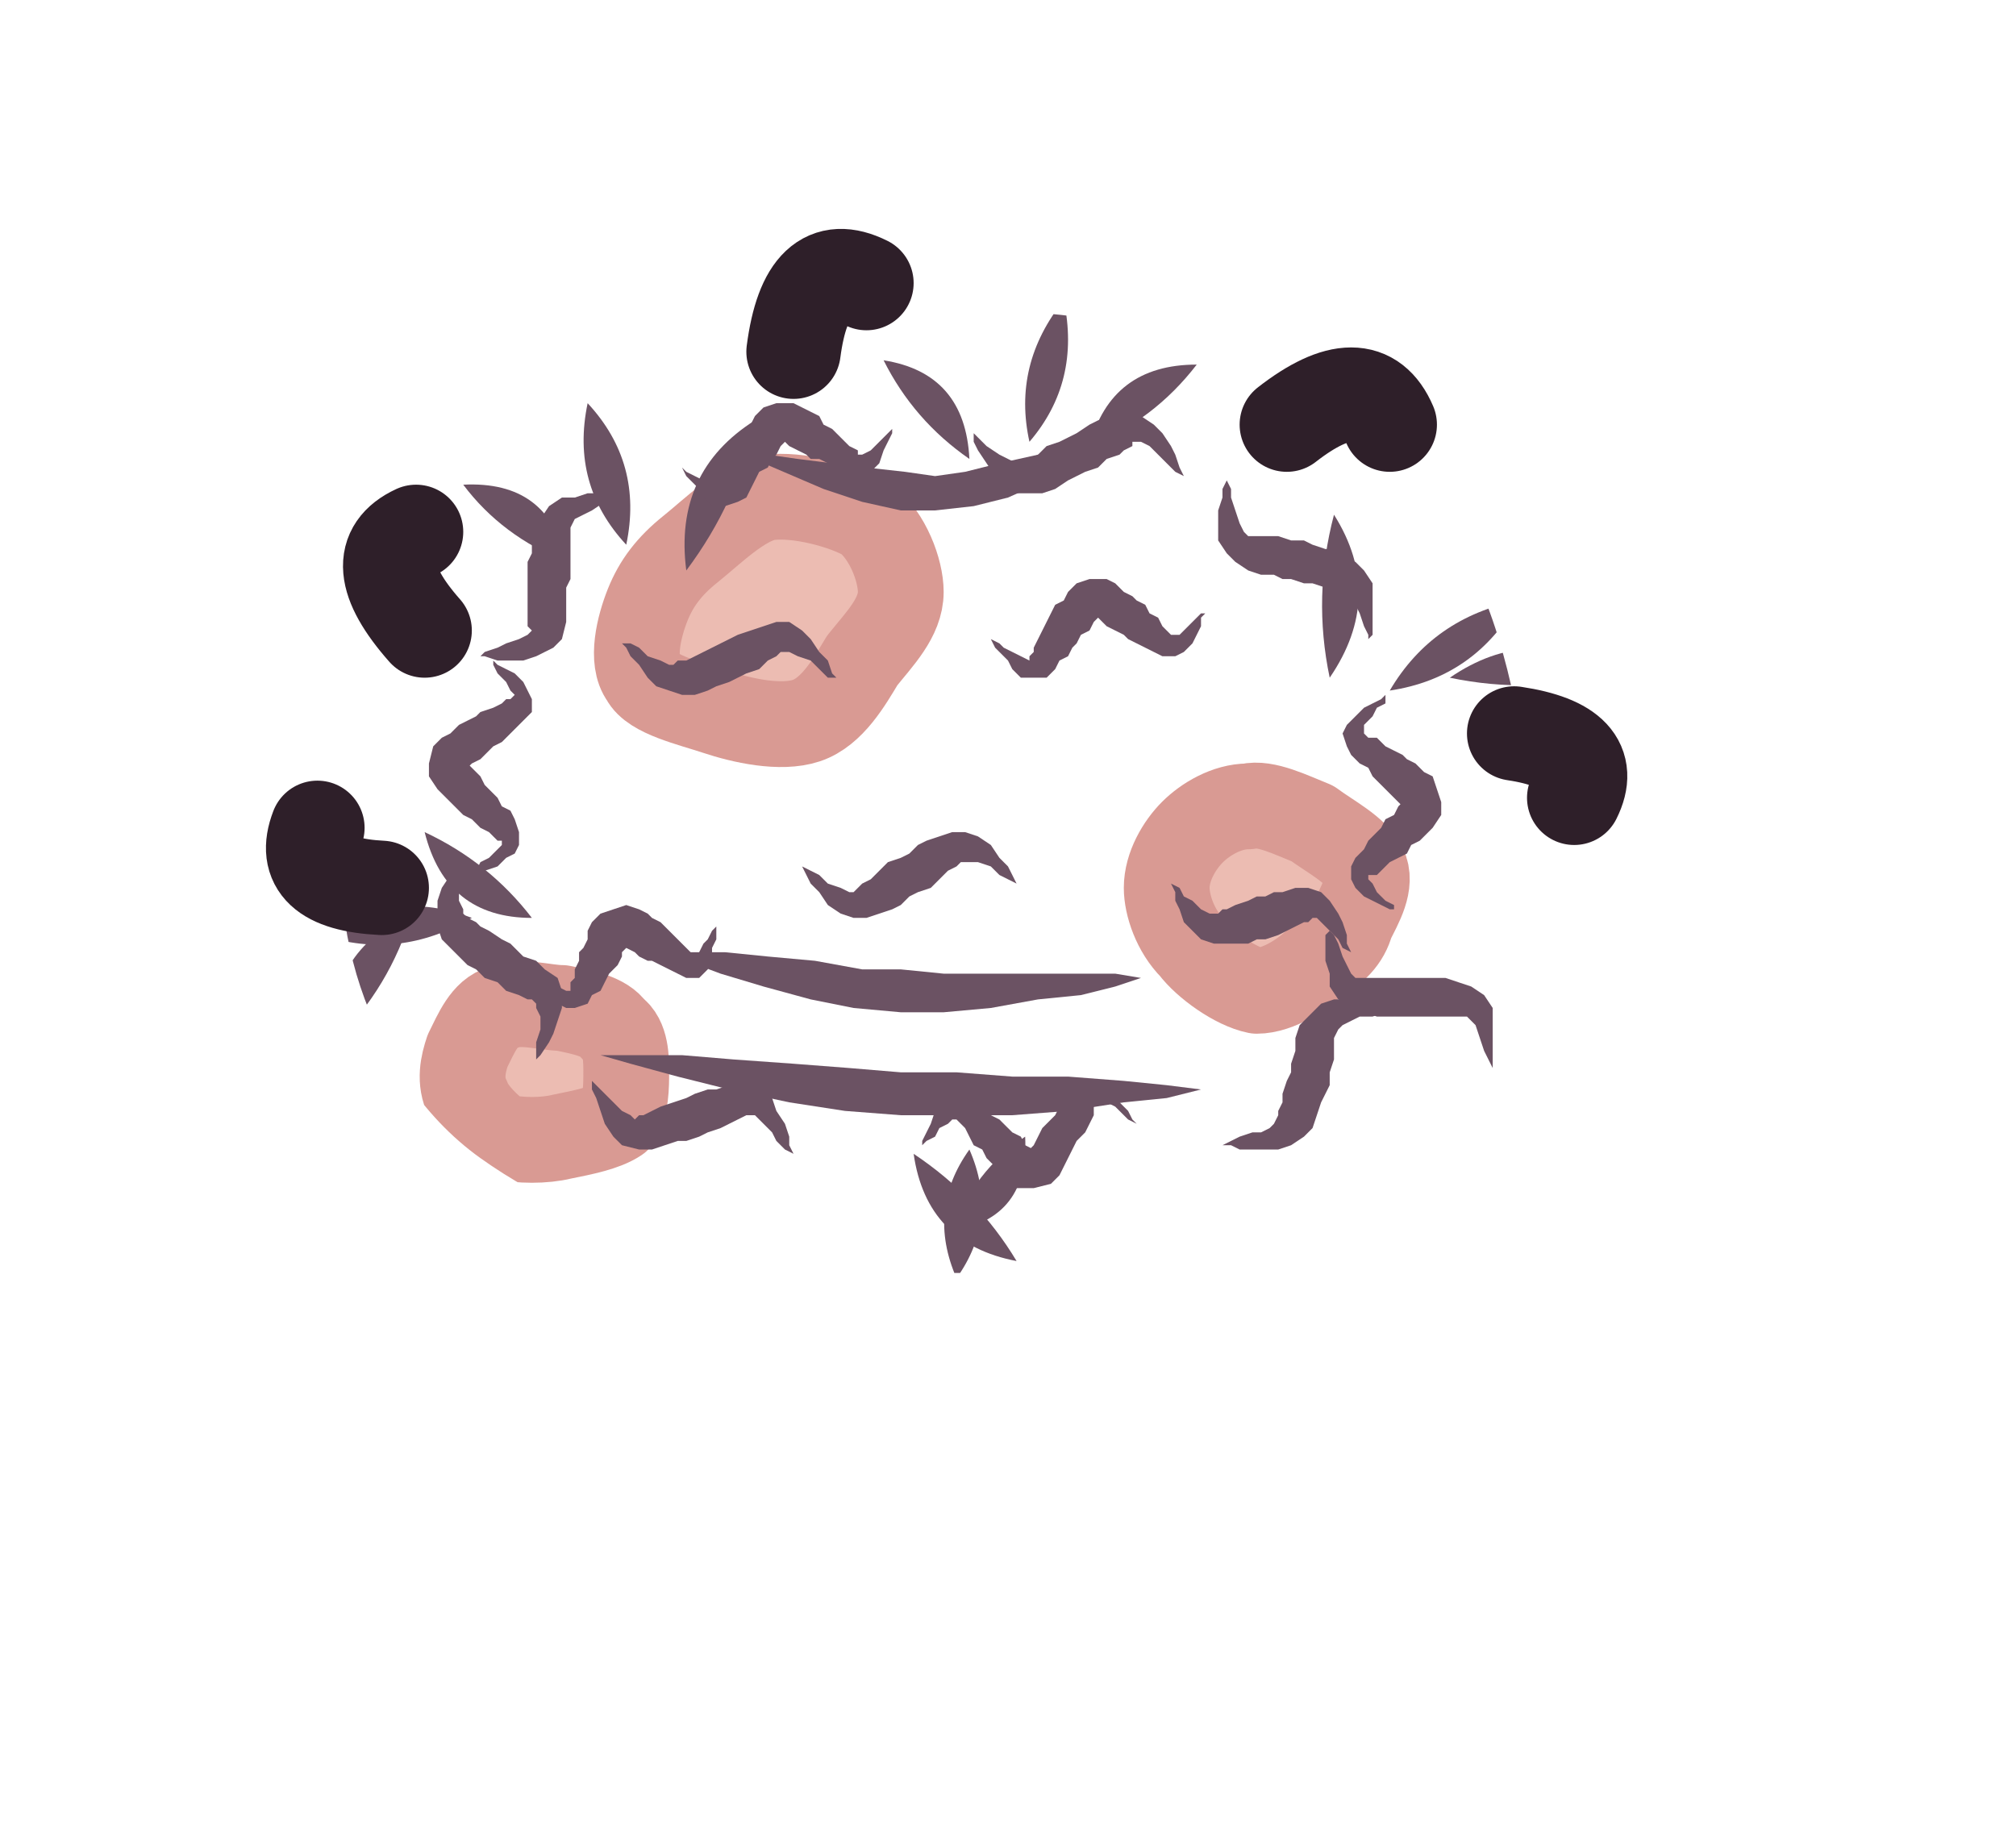
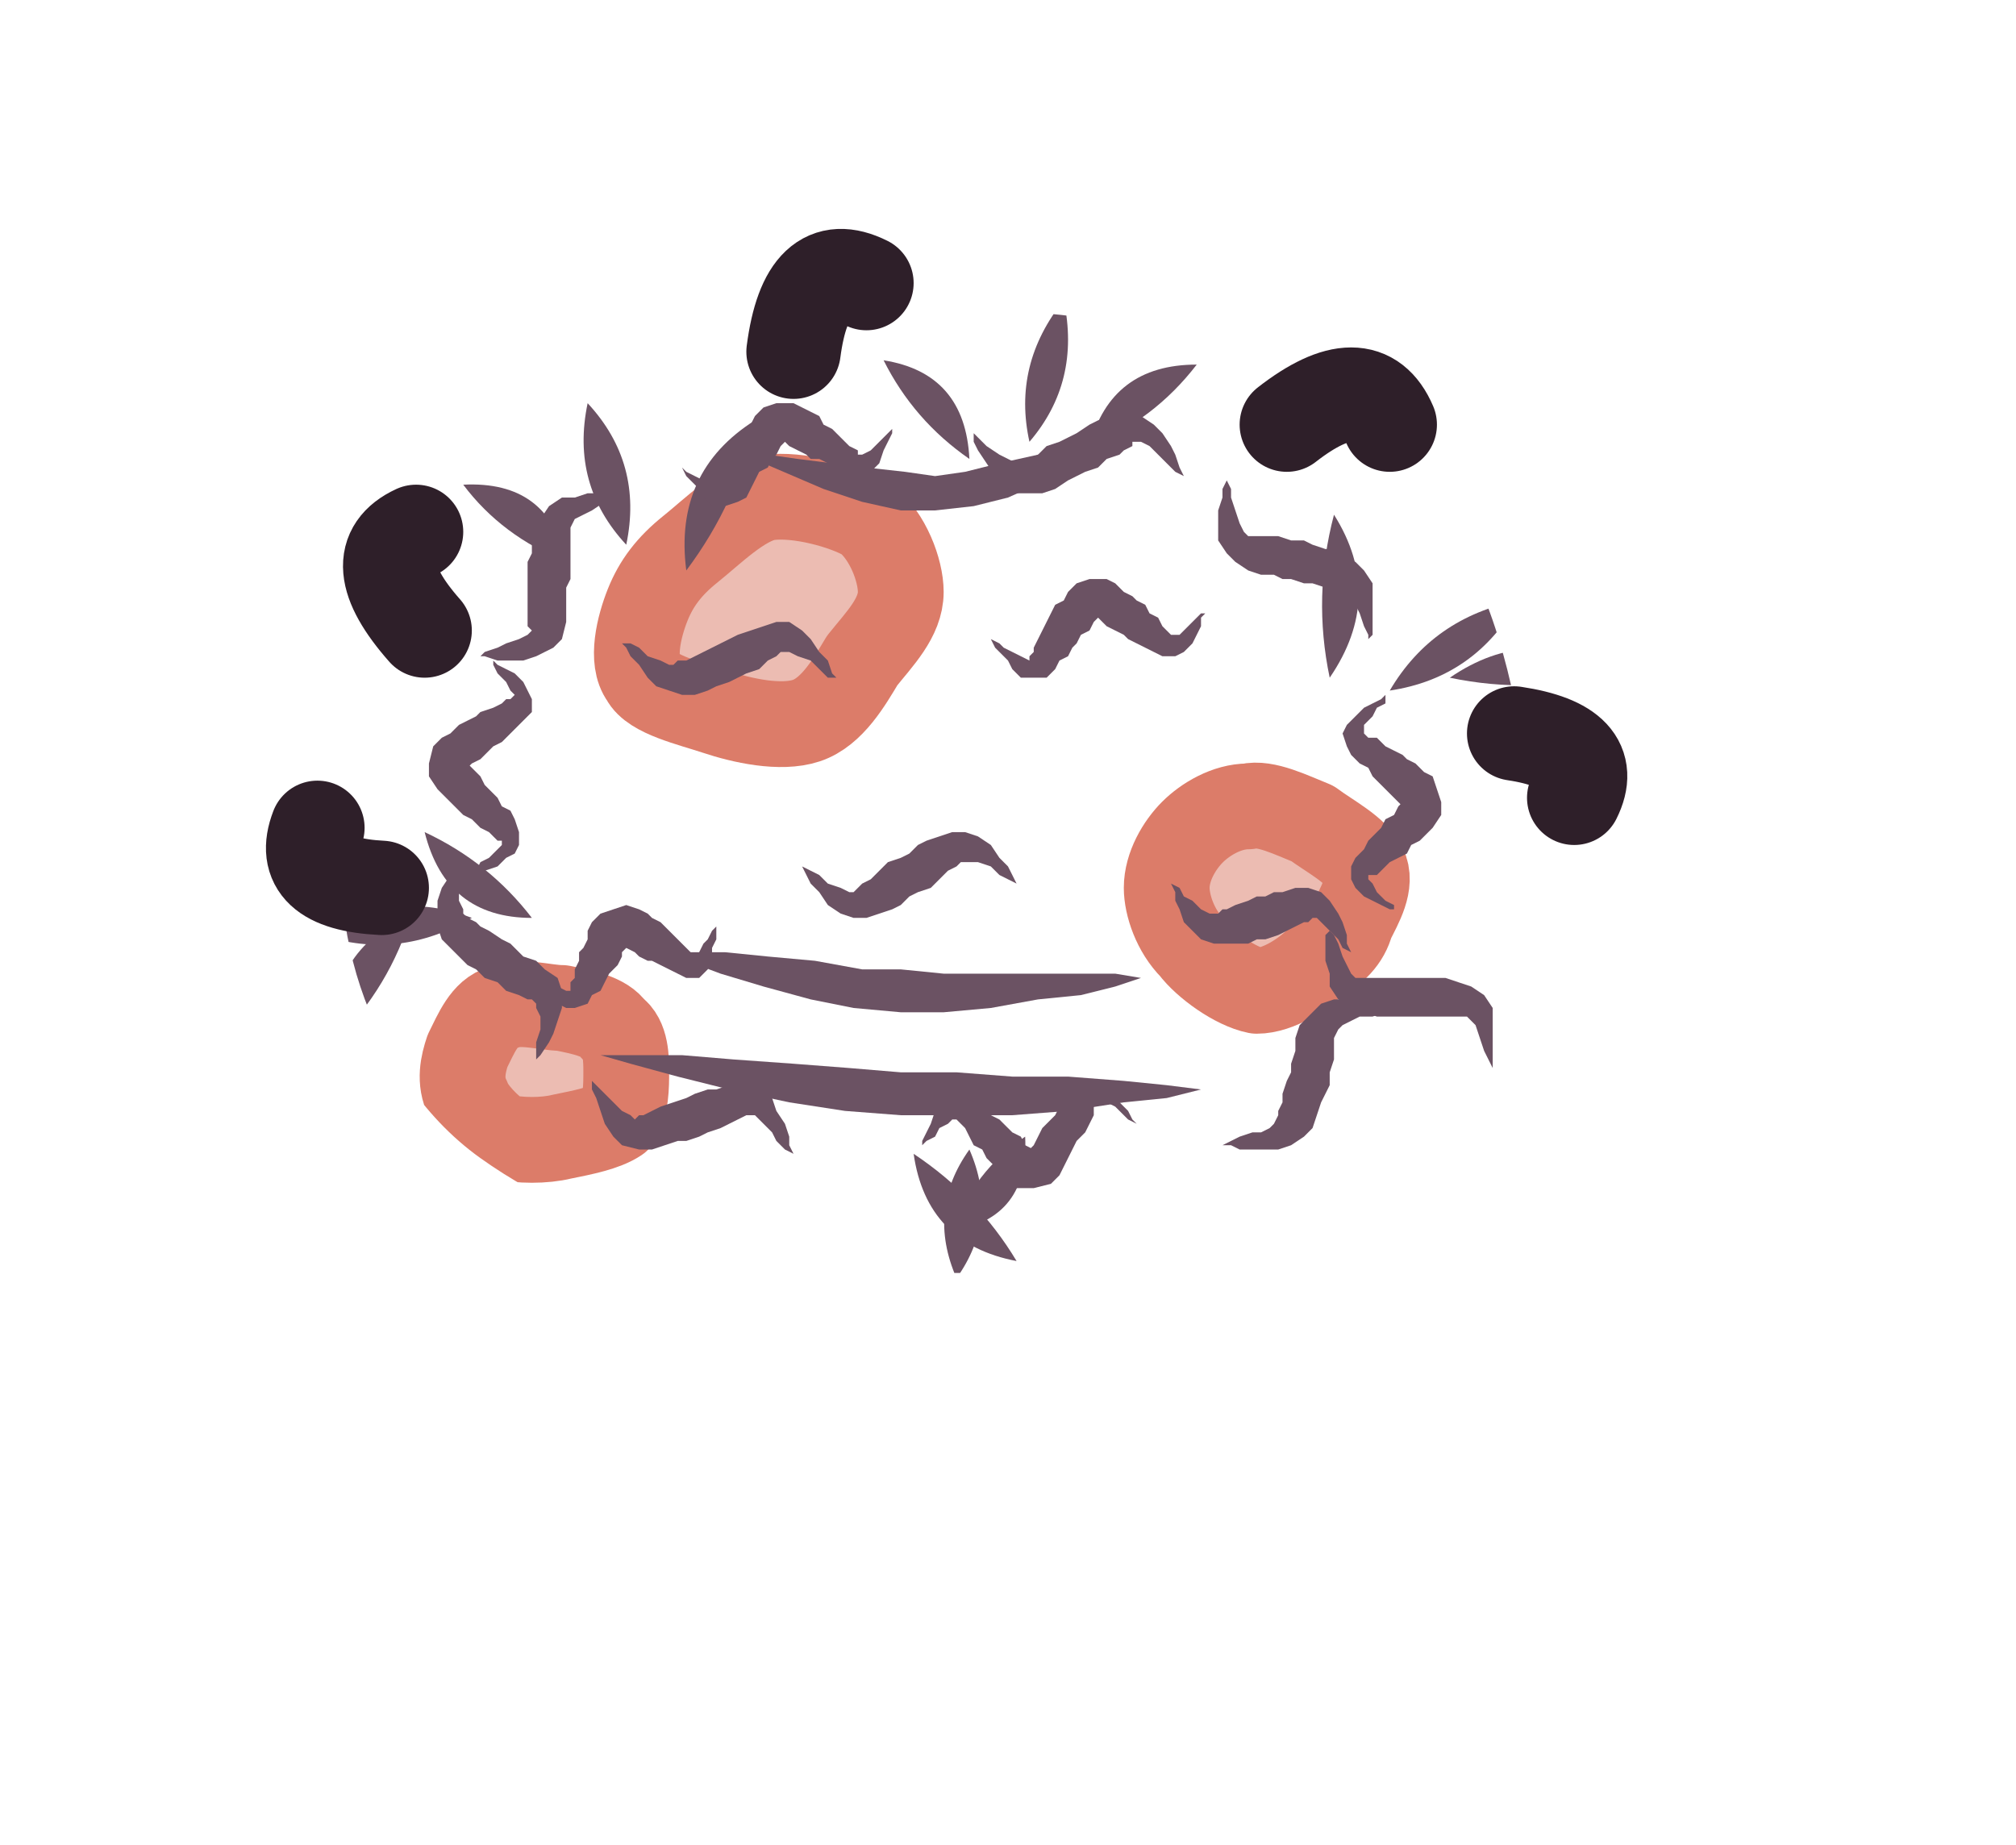
<svg xmlns="http://www.w3.org/2000/svg" viewBox="0 0 47 43" width="47" height="43">
  <defs>
    <clipPath id="cat-head-extra-base-back-head">
      <path d="M9.4 12.6C10.5 11 12.7 9.1 14.8 8.2C16.9 7.3 19.6 7.2 22 7.2C24.4 7.2 27 7.5 29 8.4C31 9.3 32.7 10.8 33.8 12.4C34.9 14 35.4 16.4 35.6 18.2C35.8 20 35 22.2 35.2 23.4C35.4 24.6 36.8 24.7 36.6 25.2C36.4 25.7 35.1 25.7 34.2 26.2C33.3 26.7 32.7 27.6 31 28.2C29.3 28.8 26.6 29.4 24.2 29.6C21.8 29.8 18.8 29.6 16.6 29.2C14.4 28.8 12.6 28 11.2 27C9.8 26 8.9 24.5 8.4 23C7.9 21.5 7.8 19.7 8 18C8.2 16.3 8.3 14.2 9.4 12.6Z" />
    </clipPath>
  </defs>
  <g id="extra-bald">
    <path clip-path="url(#cat-head-extra-base-back-head)" d="M21 13.8C21 14.4 20.5 14.9 20.1 15.4C19.8 15.9 19.4 16.6 18.8 16.8C18.2 17 17.3 16.8 16.7 16.6C16.1 16.4 15.2 16.2 15 15.8C14.7 15.4 14.9 14.6 15.1 14.1C15.3 13.6 15.6 13.2 16.1 12.8C16.6 12.4 17.3 11.7 17.9 11.6C18.6 11.5 19.7 11.8 20.2 12.1C20.7 12.5 21 13.3 21 13.8Z" fill="#ecbcb2" />
-     <path clip-path="url(#cat-head-extra-base-back-head)" d="M21 13.8C21 14.4 20.5 14.9 20.1 15.4C19.8 15.9 19.4 16.6 18.8 16.8C18.2 17 17.3 16.8 16.7 16.6C16.1 16.4 15.2 16.2 15 15.8C14.7 15.4 14.9 14.6 15.1 14.1C15.3 13.6 15.6 13.2 16.1 12.8C16.6 12.4 17.3 11.7 17.9 11.6C18.6 11.5 19.7 11.8 20.2 12.1C20.7 12.5 21 13.3 21 13.8Z" fill="none" stroke="#d99a93" stroke-width="2" stroke-linecap="round" stroke-linejoin="round" />
+     <path clip-path="url(#cat-head-extra-base-back-head)" d="M21 13.8C21 14.4 20.5 14.9 20.1 15.4C19.8 15.9 19.4 16.6 18.8 16.8C18.2 17 17.3 16.8 16.7 16.6C16.1 16.4 15.2 16.2 15 15.8C14.7 15.4 14.9 14.6 15.1 14.1C15.3 13.6 15.6 13.2 16.1 12.8C16.6 12.4 17.3 11.7 17.9 11.6C18.6 11.5 19.7 11.8 20.2 12.1C20.7 12.5 21 13.3 21 13.8Z" fill="none" stroke="#dc7c69" stroke-width="2" stroke-linecap="round" stroke-linejoin="round" />
    <path clip-path="url(#cat-head-extra-base-back-head)" d="M31.5 21.5C31.4 21.9 31.1 22.2 30.7 22.4C30.4 22.7 29.8 23.1 29.3 23.1C28.8 23 28.1 22.5 27.8 22.1C27.4 21.7 27.2 21.1 27.2 20.7C27.2 20.2 27.5 19.7 27.8 19.4C28.1 19.1 28.6 18.8 29.1 18.8C29.5 18.7 30.1 19 30.6 19.2C31 19.5 31.6 19.8 31.8 20.2C32 20.6 31.7 21.1 31.5 21.5Z" fill="#ecbcb2" />
-     <path clip-path="url(#cat-head-extra-base-back-head)" d="M31.5 21.5C31.4 21.9 31.1 22.2 30.7 22.4C30.4 22.7 29.8 23.1 29.3 23.1C28.8 23 28.1 22.5 27.8 22.1C27.4 21.7 27.2 21.1 27.2 20.7C27.2 20.2 27.5 19.7 27.8 19.4C28.1 19.1 28.6 18.8 29.1 18.8C29.5 18.7 30.1 19 30.6 19.2C31 19.5 31.6 19.8 31.8 20.2C32 20.6 31.7 21.1 31.5 21.5Z" fill="none" stroke="#d99a93" stroke-width="2" stroke-linecap="round" stroke-linejoin="round" />
+     <path clip-path="url(#cat-head-extra-base-back-head)" d="M31.5 21.5C31.4 21.9 31.1 22.2 30.7 22.4C30.4 22.7 29.8 23.1 29.3 23.1C28.8 23 28.1 22.5 27.8 22.1C27.4 21.7 27.2 21.1 27.2 20.7C27.2 20.2 27.5 19.7 27.8 19.4C28.1 19.1 28.6 18.8 29.1 18.8C29.5 18.7 30.1 19 30.6 19.2C31 19.5 31.6 19.8 31.8 20.2C32 20.6 31.7 21.1 31.5 21.5Z" fill="none" stroke="#dc7c69" stroke-width="2" stroke-linecap="round" stroke-linejoin="round" />
    <path clip-path="url(#cat-head-extra-base-back-head)" d="M14.6 25C14.6 25.3 14.6 25.8 14.4 26.1C14.1 26.3 13.6 26.4 13.1 26.5C12.7 26.6 12.1 26.6 11.7 26.5C11.4 26.3 11 25.9 10.9 25.6C10.7 25.2 10.8 24.8 10.9 24.5C11.1 24.1 11.3 23.6 11.7 23.5C12.1 23.3 12.7 23.5 13.1 23.5C13.6 23.6 14.1 23.7 14.3 24C14.6 24.2 14.6 24.7 14.6 25Z" fill="#ecbcb2" />
-     <path clip-path="url(#cat-head-extra-base-back-head)" d="M14.6 25C14.6 25.3 14.6 25.8 14.4 26.1C14.1 26.3 13.6 26.4 13.1 26.5C12.7 26.6 12.1 26.6 11.7 26.5C11.4 26.3 11 25.9 10.9 25.6C10.7 25.2 10.8 24.8 10.9 24.5C11.1 24.1 11.3 23.6 11.7 23.5C12.1 23.3 12.7 23.5 13.1 23.5C13.6 23.6 14.1 23.7 14.3 24C14.6 24.2 14.6 24.7 14.6 25Z" fill="none" stroke="#d99a93" stroke-width="2" stroke-linecap="round" stroke-linejoin="round" />
+     <path clip-path="url(#cat-head-extra-base-back-head)" d="M14.6 25C14.6 25.3 14.6 25.8 14.4 26.1C14.1 26.3 13.6 26.4 13.1 26.5C12.7 26.6 12.1 26.6 11.7 26.5C11.4 26.3 11 25.9 10.9 25.6C10.7 25.2 10.8 24.8 10.9 24.5C11.1 24.1 11.3 23.6 11.7 23.5C12.1 23.3 12.7 23.5 13.1 23.5C13.6 23.6 14.1 23.7 14.3 24C14.6 24.2 14.6 24.7 14.6 25Z" fill="none" stroke="#dc7c69" stroke-width="2" stroke-linecap="round" stroke-linejoin="round" />
  </g>
  <g id="extra-dull">
    <path clip-path="url(#cat-head-extra-base-back-head)" d="M13.2 13.1Q11.7 12.5 10.8 11.3Q12.8 11.2 13.2 13.1Z" fill="#6b5263" />
    <path clip-path="url(#cat-head-extra-base-back-head)" d="M14.6 12.7Q13.3 11.3 13.7 9.4Q15 10.8 14.6 12.7Z" fill="#6b5263" />
    <path clip-path="url(#cat-head-extra-base-back-head)" d="M16 13.3Q15.7 11 17.6 9.8Q17.2 11.7 16 13.3Z" fill="#6b5263" />
    <path clip-path="url(#cat-head-extra-base-back-head)" d="M22.6 10.7Q21.3 9.8 20.6 8.4Q22.5 8.7 22.6 10.7Z" fill="#6b5263" />
    <path clip-path="url(#cat-head-extra-base-back-head)" d="M24 10.3Q23.6 8.5 24.8 7Q25.2 8.9 24 10.3Z" fill="#6b5263" />
    <path clip-path="url(#cat-head-extra-base-back-head)" d="M25.4 10.4Q25.9 8.5 27.9 8.5Q26.9 9.8 25.4 10.4Z" fill="#6b5263" />
    <path clip-path="url(#cat-head-extra-base-back-head)" d="M9.6 21.3Q9.1 23 7.8 24.3Q7.6 22.2 9.6 21.3Z" fill="#6b5263" />
    <path clip-path="url(#cat-head-extra-base-back-head)" d="M11 21.4Q9.3 22.4 7.5 21.8Q9.2 20.7 11 21.4Z" fill="#6b5263" />
    <path clip-path="url(#cat-head-extra-base-back-head)" d="M12.4 21.4Q10.4 21.4 9.9 19.4Q11.4 20.1 12.4 21.4Z" fill="#6b5263" />
    <path clip-path="url(#cat-head-extra-base-back-head)" d="M31 15.8Q30.6 13.9 31.1 12Q32.3 13.9 31 15.8Z" fill="#6b5263" />
    <path clip-path="url(#cat-head-extra-base-back-head)" d="M32.4 16.1Q33.4 14.4 35.4 14Q34.4 15.8 32.4 16.1Z" fill="#6b5263" />
    <path clip-path="url(#cat-head-extra-base-back-head)" d="M33.8 15.8Q35.7 14.5 37.6 15.7Q35.7 16.2 33.8 15.8Z" fill="#6b5263" />
    <path clip-path="url(#cat-head-extra-base-back-head)" d="M21.3 26.9Q22.8 27.9 23.7 29.4Q21.6 29 21.3 26.9Z" fill="#6b5263" />
    <path clip-path="url(#cat-head-extra-base-back-head)" d="M22.6 26.8Q23.3 28.4 22.3 29.8Q21.6 28.2 22.6 26.8Z" fill="#6b5263" />
    <path clip-path="url(#cat-head-extra-base-back-head)" d="M23.9 26.5Q24 28.4 22.2 28.7Q22.7 27.3 23.9 26.5Z" fill="#6b5263" />
  </g>
  <g id="extra-wrinkles">
    <path clip-path="url(#cat-head-extra-base-back-head)" d="M14 24.6L14.7 24.8L15.8 25.1L17 25.4L18.4 25.7L19.7 25.9L21 26L22.2 26L23.6 26L24.9 25.9L26.2 25.7L27.2 25.6L28 25.4L27.2 25.3L26.2 25.2L24.9 25.1L23.6 25.1L22.3 25L21 25L19.8 24.9L18.5 24.8L17.1 24.7L15.9 24.6L14.8 24.6Z" fill="#6b5263" />
    <path clip-path="url(#cat-head-extra-base-back-head)" d="M15.4 22.2L16 22.4L16.8 22.7L17.8 23L18.9 23.3L19.9 23.5L21 23.6L22 23.6L23.1 23.5L24.2 23.3L25.2 23.2L26 23L26.6 22.8L26 22.7L25.1 22.7L24.1 22.7L23.1 22.7L22 22.7L21 22.6L20.1 22.6L19 22.4L17.9 22.3L16.9 22.2L16 22.2Z" fill="#6b5263" />
    <path clip-path="url(#cat-head-extra-base-back-head)" d="M17.4 10.6L17.8 10.8L18.5 11.1L19.2 11.4L20.1 11.7L21 11.9L21.8 11.9L22.7 11.8L23.5 11.6L24.4 11.2L25.1 10.8L25.8 10.5L26.2 10.2L25.7 10.3L25 10.4L24.2 10.6L23.3 10.8L22.5 11L21.8 11.1L21.1 11L20.2 10.9L19.4 10.8L18.6 10.7L17.9 10.6Z" fill="#6b5263" />
  </g>
  <g id="extra-curls">
    <path d="M11.2 15.3L11.3 15.3L11.6 15.4L11.9 15.4L12.2 15.4L12.5 15.3L12.9 15.1L13.1 14.9L13.2 14.5L13.2 14.2L13.2 14L13.2 13.7L13.3 13.5L13.3 13.2L13.3 13L13.3 12.7L13.3 12.5L13.3 12.4L13.3 12.3L13.4 12.1L13.6 12L13.8 11.9L14.1 11.7L14.3 11.6L14.4 11.5L14.2 11.5L14 11.5L13.7 11.5L13.4 11.6L13.1 11.6L12.8 11.8L12.6 12.1L12.5 12.3L12.4 12.6L12.4 12.9L12.3 13.1L12.3 13.4L12.3 13.7L12.3 14L12.3 14.2L12.3 14.4L12.3 14.6L12.4 14.7L12.3 14.8L12.1 14.9L11.8 15L11.6 15.1L11.3 15.2Z" fill="#6b5263" />
    <path d="M15.9 10.9L16 11.1L16.1 11.2L16.3 11.4L16.4 11.6L16.6 11.8L16.9 11.8L17.2 11.7L17.4 11.6L17.5 11.4L17.6 11.2L17.7 11L17.9 10.9L18 10.7L18.1 10.6L18.2 10.4L18.3 10.3L18.3 10.3L18.3 10.3L18.3 10.3L18.3 10.3L18.4 10.4L18.6 10.5L18.8 10.6L18.9 10.7L19.1 10.7L19.3 10.8L19.5 10.9L19.7 11L19.9 11.1L20.2 11.1L20.4 10.9L20.5 10.8L20.6 10.5L20.7 10.3L20.8 10.1L20.8 10L20.7 10.1L20.6 10.2L20.4 10.4L20.3 10.5L20.1 10.6L20.1 10.6L20 10.6L20 10.5L19.8 10.4L19.7 10.3L19.5 10.1L19.4 10L19.2 9.9L19.1 9.7L18.9 9.6L18.7 9.5L18.5 9.4L18.1 9.4L17.8 9.5L17.6 9.7L17.5 9.9L17.4 10.1L17.3 10.2L17.2 10.4L17.1 10.6L17 10.8L16.9 11L16.8 11.2L16.8 11.3L16.8 11.4L16.8 11.4L16.6 11.3L16.4 11.2L16.2 11.1L16 11Z" fill="#6b5263" />
    <path d="M22.7 10.1L22.7 10.3L22.8 10.5L23 10.8L23.2 11.1L23.4 11.3L23.7 11.5L24 11.5L24.3 11.5L24.6 11.4L24.9 11.2L25.1 11.1L25.3 11L25.6 10.9L25.8 10.7L26.1 10.6L26.2 10.5L26.4 10.4L26.4 10.3L26.6 10.3L26.8 10.4L27 10.6L27.2 10.8L27.4 11L27.6 11.1L27.5 10.9L27.4 10.6L27.3 10.4L27.1 10.1L26.9 9.9L26.6 9.7L26.2 9.6L25.9 9.7L25.6 9.8L25.4 9.9L25.1 10.1L24.9 10.2L24.7 10.3L24.4 10.4L24.2 10.6L24 10.7L23.9 10.8L23.8 10.8L23.7 10.8L23.5 10.7L23.3 10.6L23 10.4L22.8 10.2Z" fill="#6b5263" />
    <path d="M28.6 11.2L28.5 11.4L28.5 11.6L28.4 11.9L28.4 12.3L28.4 12.6L28.6 12.9L28.8 13.1L29.1 13.3L29.4 13.4L29.7 13.4L29.9 13.5L30.1 13.5L30.4 13.6L30.6 13.6L30.9 13.7L31.1 13.7L31.2 13.8L31.3 13.8L31.4 13.9L31.6 14.1L31.7 14.3L31.8 14.6L31.9 14.8L31.9 14.9L32 14.8L32 14.5L32 14.2L32 13.9L32 13.6L31.8 13.3L31.6 13.1L31.4 13L31.1 12.8L30.9 12.8L30.6 12.7L30.4 12.6L30.1 12.6L29.8 12.5L29.5 12.5L29.3 12.5L29.2 12.5L29.1 12.5L29 12.4L28.9 12.2L28.8 11.9L28.7 11.6L28.7 11.4Z" fill="#6b5263" />
    <path d="M32.3 16.2L32.2 16.3L32 16.4L31.8 16.5L31.6 16.7L31.4 16.9L31.3 17.1L31.4 17.4L31.5 17.6L31.7 17.8L31.9 17.9L32 18.1L32.1 18.2L32.3 18.4L32.4 18.5L32.6 18.7L32.7 18.8L32.7 18.8L32.7 18.7L32.7 18.7L32.7 18.7L32.6 18.8L32.5 19L32.3 19.1L32.2 19.3L32.1 19.4L31.9 19.6L31.8 19.8L31.6 20L31.5 20.2L31.5 20.5L31.6 20.7L31.8 20.9L32 21L32.2 21.1L32.4 21.2L32.5 21.2L32.5 21.1L32.3 21L32.1 20.8L32 20.6L31.9 20.5L31.9 20.4L32 20.4L32.1 20.4L32.2 20.3L32.4 20.1L32.6 20L32.8 19.9L32.9 19.7L33.1 19.6L33.2 19.5L33.4 19.3L33.6 19L33.6 18.7L33.5 18.4L33.4 18.1L33.2 18L33 17.8L32.8 17.7L32.7 17.6L32.5 17.5L32.3 17.4L32.1 17.2L31.9 17.2L31.8 17.1L31.8 17.1L31.8 17.1L31.8 16.9L32 16.7L32.1 16.5L32.3 16.4Z" fill="#6b5263" />
    <path d="M31 21.7L30.9 21.8L30.9 22.1L30.9 22.4L31 22.7L31 23L31.2 23.3L31.5 23.5L31.8 23.6L32.1 23.7L32.3 23.7L32.6 23.7L32.8 23.7L33.1 23.7L33.4 23.7L33.7 23.7L33.9 23.7L34.1 23.7L34.1 23.7L34.2 23.7L34.4 23.9L34.5 24.2L34.6 24.5L34.7 24.7L34.8 24.9L34.8 24.7L34.8 24.4L34.8 24.1L34.8 23.8L34.8 23.5L34.6 23.2L34.3 23L34 22.9L33.7 22.8L33.4 22.8L33.1 22.8L32.9 22.8L32.6 22.8L32.4 22.8L32.1 22.8L31.9 22.8L31.8 22.8L31.6 22.8L31.5 22.7L31.4 22.5L31.3 22.3L31.2 22L31.1 21.8Z" fill="#6b5263" />
    <path d="M32.5 23.6L32.3 23.5L32.1 23.4L31.8 23.4L31.4 23.3L31.1 23.3L30.8 23.4L30.5 23.7L30.3 23.9L30.2 24.2L30.2 24.5L30.1 24.8L30.1 25L30 25.2L29.9 25.5L29.9 25.7L29.8 25.9L29.8 26L29.7 26.2L29.6 26.3L29.4 26.4L29.2 26.4L28.9 26.5L28.7 26.6L28.5 26.7L28.7 26.7L28.9 26.8L29.2 26.8L29.5 26.8L29.8 26.8L30.1 26.7L30.4 26.5L30.6 26.3L30.7 26L30.8 25.7L30.9 25.5L31 25.3L31 25L31.1 24.7L31.1 24.4L31.1 24.2L31.2 24L31.2 24L31.3 23.9L31.5 23.8L31.7 23.7L32 23.7L32.3 23.6Z" fill="#6b5263" />
    <path d="M26.5 26.2L26.4 26.1L26.3 25.9L26.1 25.7L26 25.5L25.8 25.3L25.5 25.2L25.3 25.3L25.1 25.4L24.9 25.6L24.7 25.8L24.6 26L24.5 26.1L24.3 26.3L24.2 26.5L24.1 26.7L24 26.8L23.9 26.8L24 26.8L24.1 26.8L24.1 26.8L23.9 26.7L23.8 26.5L23.6 26.4L23.4 26.2L23.3 26.1L23.1 26L22.9 25.9L22.7 25.7L22.5 25.6L22.2 25.6L22 25.8L21.8 25.9L21.7 26.2L21.6 26.4L21.5 26.6L21.5 26.7L21.6 26.6L21.8 26.5L21.9 26.3L22.1 26.2L22.2 26.1L22.3 26.1L22.3 26.1L22.4 26.2L22.5 26.3L22.6 26.5L22.7 26.7L22.9 26.8L23 27L23.1 27.1L23.3 27.3L23.5 27.5L23.7 27.7L24.1 27.7L24.5 27.6L24.7 27.4L24.8 27.2L24.9 27L25 26.8L25.1 26.6L25.3 26.4L25.4 26.2L25.5 26L25.5 25.8L25.6 25.7L25.6 25.7L25.6 25.7L25.8 25.7L26 25.8L26.2 26L26.3 26.1Z" fill="#6b5263" />
    <path d="M18.5 26.9L18.4 26.7L18.4 26.5L18.3 26.2L18.1 25.9L18 25.6L17.7 25.4L17.4 25.3L17 25.3L16.7 25.4L16.5 25.4L16.2 25.5L16 25.6L15.7 25.7L15.4 25.8L15.2 25.9L15 26L14.9 26L14.8 26.1L14.7 26L14.5 25.9L14.3 25.7L14.1 25.5L13.9 25.3L13.8 25.2L13.8 25.4L13.9 25.6L14 25.9L14.1 26.2L14.3 26.5L14.5 26.7L14.9 26.8L15.2 26.8L15.5 26.7L15.8 26.6L16 26.6L16.3 26.5L16.5 26.4L16.8 26.3L17 26.2L17.2 26.1L17.4 26L17.5 26L17.6 26L17.8 26.2L18 26.4L18.1 26.6L18.3 26.8Z" fill="#6b5263" />
    <path d="M12.5 24.7L12.6 24.6L12.8 24.3L12.9 24.1L13 23.8L13.1 23.5L13.1 23.1L13 22.8L12.7 22.6L12.5 22.4L12.2 22.3L12 22.1L11.9 22L11.7 21.9L11.4 21.7L11.2 21.6L11.1 21.5L10.9 21.4L10.8 21.3L10.8 21.2L10.7 21L10.7 20.7L10.7 20.5L10.7 20.2L10.7 20.1L10.6 20.2L10.5 20.4L10.3 20.7L10.2 21L10.2 21.3L10.2 21.6L10.3 21.9L10.5 22.1L10.7 22.3L10.9 22.5L11.1 22.6L11.3 22.8L11.6 22.9L11.8 23.1L12.1 23.2L12.3 23.3L12.4 23.3L12.5 23.4L12.5 23.5L12.6 23.7L12.6 24L12.5 24.3L12.5 24.5Z" fill="#6b5263" />
    <path d="M11 20.4L11.1 20.3L11.3 20.3L11.6 20.2L11.8 20L12 19.9L12.1 19.7L12.1 19.4L12 19.1L11.9 18.9L11.7 18.8L11.6 18.6L11.4 18.4L11.3 18.3L11.2 18.1L11 17.9L10.9 17.8L10.9 17.8L10.9 17.9L10.9 17.9L10.9 17.9L11 17.8L11.2 17.7L11.4 17.5L11.5 17.4L11.7 17.3L11.9 17.1L12 17L12.2 16.8L12.4 16.6L12.4 16.3L12.3 16.1L12.2 15.9L12 15.7L11.8 15.6L11.6 15.5L11.5 15.4L11.5 15.5L11.6 15.7L11.8 15.9L11.9 16.1L12 16.2L11.9 16.3L11.9 16.3L11.8 16.3L11.7 16.4L11.5 16.5L11.2 16.6L11.1 16.7L10.9 16.8L10.7 16.9L10.5 17.1L10.3 17.2L10.1 17.4L10 17.8L10 18.1L10.2 18.4L10.4 18.6L10.5 18.7L10.7 18.9L10.8 19L11 19.1L11.2 19.3L11.4 19.4L11.5 19.5L11.6 19.6L11.7 19.6L11.7 19.7L11.6 19.8L11.4 20L11.2 20.1L11.1 20.3Z" fill="#6b5263" />
    <path d="M14.5 15L14.6 15.1L14.7 15.3L14.9 15.5L15.1 15.8L15.3 16L15.6 16.1L15.9 16.2L16.2 16.2L16.5 16.1L16.7 16L17 15.9L17.2 15.8L17.4 15.7L17.7 15.6L17.9 15.4L18.1 15.3L18.2 15.2L18.3 15.2L18.4 15.2L18.6 15.3L18.9 15.4L19.1 15.6L19.3 15.8L19.5 15.8L19.4 15.7L19.3 15.4L19.1 15.2L18.9 14.9L18.7 14.7L18.4 14.5L18.1 14.5L17.8 14.6L17.5 14.7L17.2 14.8L17 14.9L16.8 15L16.6 15.1L16.4 15.2L16.2 15.3L16 15.4L15.8 15.4L15.7 15.5L15.6 15.5L15.4 15.4L15.1 15.3L14.9 15.1L14.7 15Z" fill="#6b5263" />
    <path d="M23.1 14.9L23.2 15.1L23.3 15.2L23.5 15.4L23.6 15.6L23.8 15.8L24.1 15.8L24.4 15.8L24.6 15.6L24.7 15.4L24.9 15.3L25 15.1L25.1 15L25.2 14.8L25.4 14.7L25.5 14.5L25.6 14.4L25.6 14.4L25.6 14.4L25.5 14.4L25.6 14.4L25.7 14.5L25.8 14.6L26 14.7L26.2 14.8L26.3 14.9L26.5 15L26.7 15.1L26.9 15.2L27.1 15.3L27.4 15.3L27.6 15.2L27.8 15L27.9 14.8L28 14.6L28 14.4L28.1 14.3L28 14.3L27.8 14.5L27.7 14.6L27.5 14.8L27.4 14.8L27.3 14.8L27.3 14.8L27.2 14.7L27.1 14.6L27 14.4L26.8 14.3L26.7 14.1L26.5 14L26.4 13.9L26.2 13.8L26 13.6L25.8 13.5L25.4 13.5L25.1 13.6L24.9 13.8L24.8 14L24.6 14.1L24.5 14.3L24.4 14.5L24.3 14.7L24.2 14.9L24.1 15.1L24.1 15.2L24 15.3L24 15.4L24 15.4L23.8 15.3L23.6 15.2L23.4 15.1L23.3 15Z" fill="#6b5263" />
    <path d="M18.7 20.2L18.8 20.4L18.9 20.6L19.1 20.8L19.3 21.1L19.6 21.3L19.9 21.4L20.2 21.4L20.5 21.3L20.8 21.2L21 21.1L21.2 20.9L21.4 20.8L21.7 20.7L21.9 20.5L22.1 20.3L22.3 20.2L22.4 20.1L22.5 20.1L22.6 20.1L22.8 20.1L23.1 20.2L23.3 20.4L23.5 20.5L23.7 20.6L23.6 20.4L23.5 20.2L23.3 20L23.1 19.7L22.8 19.5L22.5 19.4L22.2 19.4L21.9 19.5L21.6 19.6L21.4 19.7L21.2 19.9L21 20L20.7 20.1L20.5 20.3L20.3 20.5L20.1 20.6L20 20.7L19.9 20.8L19.8 20.8L19.6 20.7L19.3 20.6L19.1 20.4L18.9 20.3Z" fill="#6b5263" />
    <path d="M27.3 20.6L27.4 20.8L27.4 21L27.5 21.2L27.6 21.5L27.8 21.7L28 21.9L28.3 22L28.6 22L28.9 22L29.1 22L29.3 21.9L29.5 21.9L29.8 21.8L30 21.7L30.2 21.6L30.4 21.5L30.5 21.5L30.6 21.4L30.7 21.4L30.8 21.5L31 21.7L31.2 21.9L31.3 22.1L31.5 22.2L31.4 22L31.4 21.8L31.3 21.5L31.2 21.3L31 21L30.8 20.8L30.5 20.7L30.2 20.7L29.9 20.8L29.7 20.8L29.5 20.9L29.3 20.9L29.1 21L28.8 21.1L28.6 21.2L28.5 21.2L28.4 21.3L28.3 21.3L28.2 21.3L28 21.2L27.8 21L27.6 20.9L27.5 20.7Z" fill="#6b5263" />
    <path d="M12.5 22.8L12.6 22.9L12.7 23L12.8 23.2L13 23.4L13.2 23.5L13.4 23.5L13.7 23.4L13.8 23.2L14 23.1L14.1 22.9L14.2 22.7L14.3 22.6L14.4 22.5L14.5 22.3L14.5 22.2L14.6 22.1L14.6 22L14.6 22.1L14.5 22.1L14.5 22.1L14.6 22.1L14.8 22.2L14.9 22.3L15.1 22.4L15.2 22.4L15.4 22.5L15.6 22.6L15.8 22.7L16 22.8L16.3 22.8L16.5 22.6L16.6 22.4L16.6 22.1L16.7 21.9L16.7 21.7L16.7 21.6L16.6 21.7L16.5 21.9L16.4 22L16.3 22.2L16.2 22.3L16.1 22.3L16.2 22.3L16.1 22.2L16 22.1L15.8 21.9L15.7 21.8L15.5 21.6L15.4 21.5L15.2 21.4L15.1 21.3L14.9 21.2L14.6 21.1L14.3 21.2L14 21.3L13.8 21.5L13.7 21.7L13.7 21.9L13.6 22.1L13.5 22.2L13.5 22.4L13.4 22.6L13.4 22.8L13.3 22.9L13.3 23L13.3 23.1L13.3 23.1L13.2 23.1L13 23L12.8 22.9L12.6 22.8Z" fill="#6b5263" />
    <path d="M9.9 14.7Q8.4 13 9.7 12.4" fill="none" stroke="#2e1f29" stroke-width="2.2" stroke-linecap="round" stroke-linejoin="round" />
    <path d="M18.5 8.2Q18.8 5.9 20.2 6.6" fill="none" stroke="#2e1f29" stroke-width="2.2" stroke-linecap="round" stroke-linejoin="round" />
    <path d="M30 9.9Q31.8 8.5 32.4 9.9" fill="none" stroke="#2e1f29" stroke-width="2.2" stroke-linecap="round" stroke-linejoin="round" />
    <path d="M35.3 17.1Q37.3 17.4 36.7 18.6" fill="none" stroke="#2e1f29" stroke-width="2.2" stroke-linecap="round" stroke-linejoin="round" />
    <path d="M8.9 20.7Q6.9 20.6 7.4 19.3" fill="none" stroke="#2e1f29" stroke-width="2.2" stroke-linecap="round" stroke-linejoin="round" />
  </g>
</svg>
